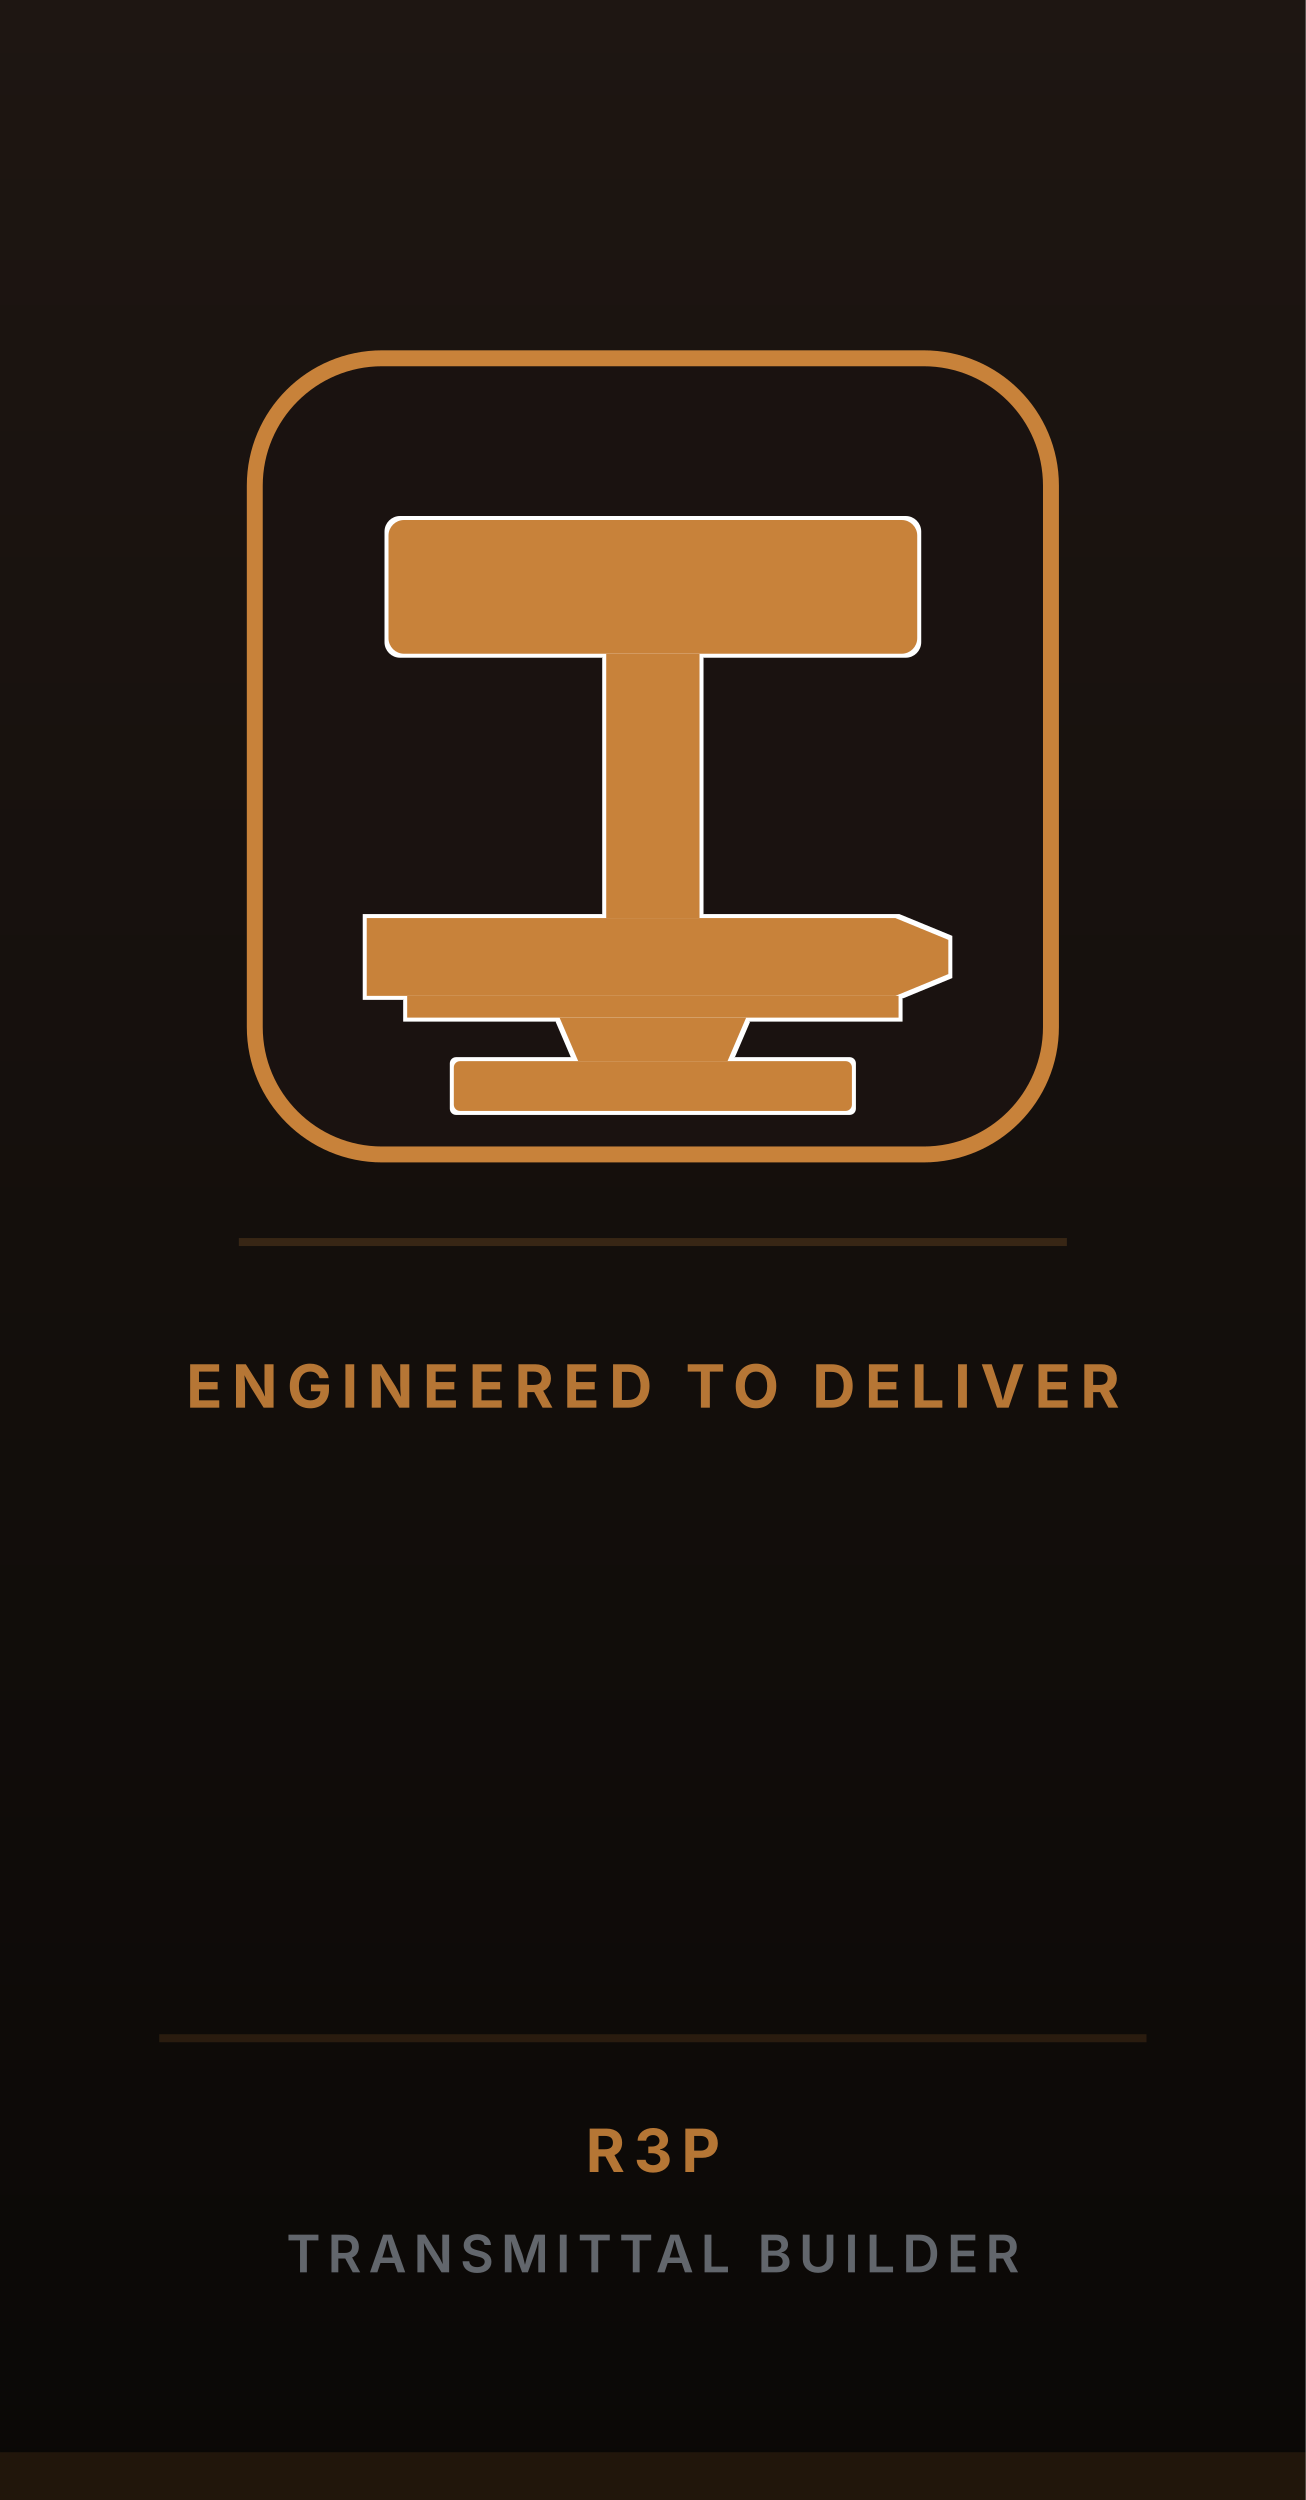
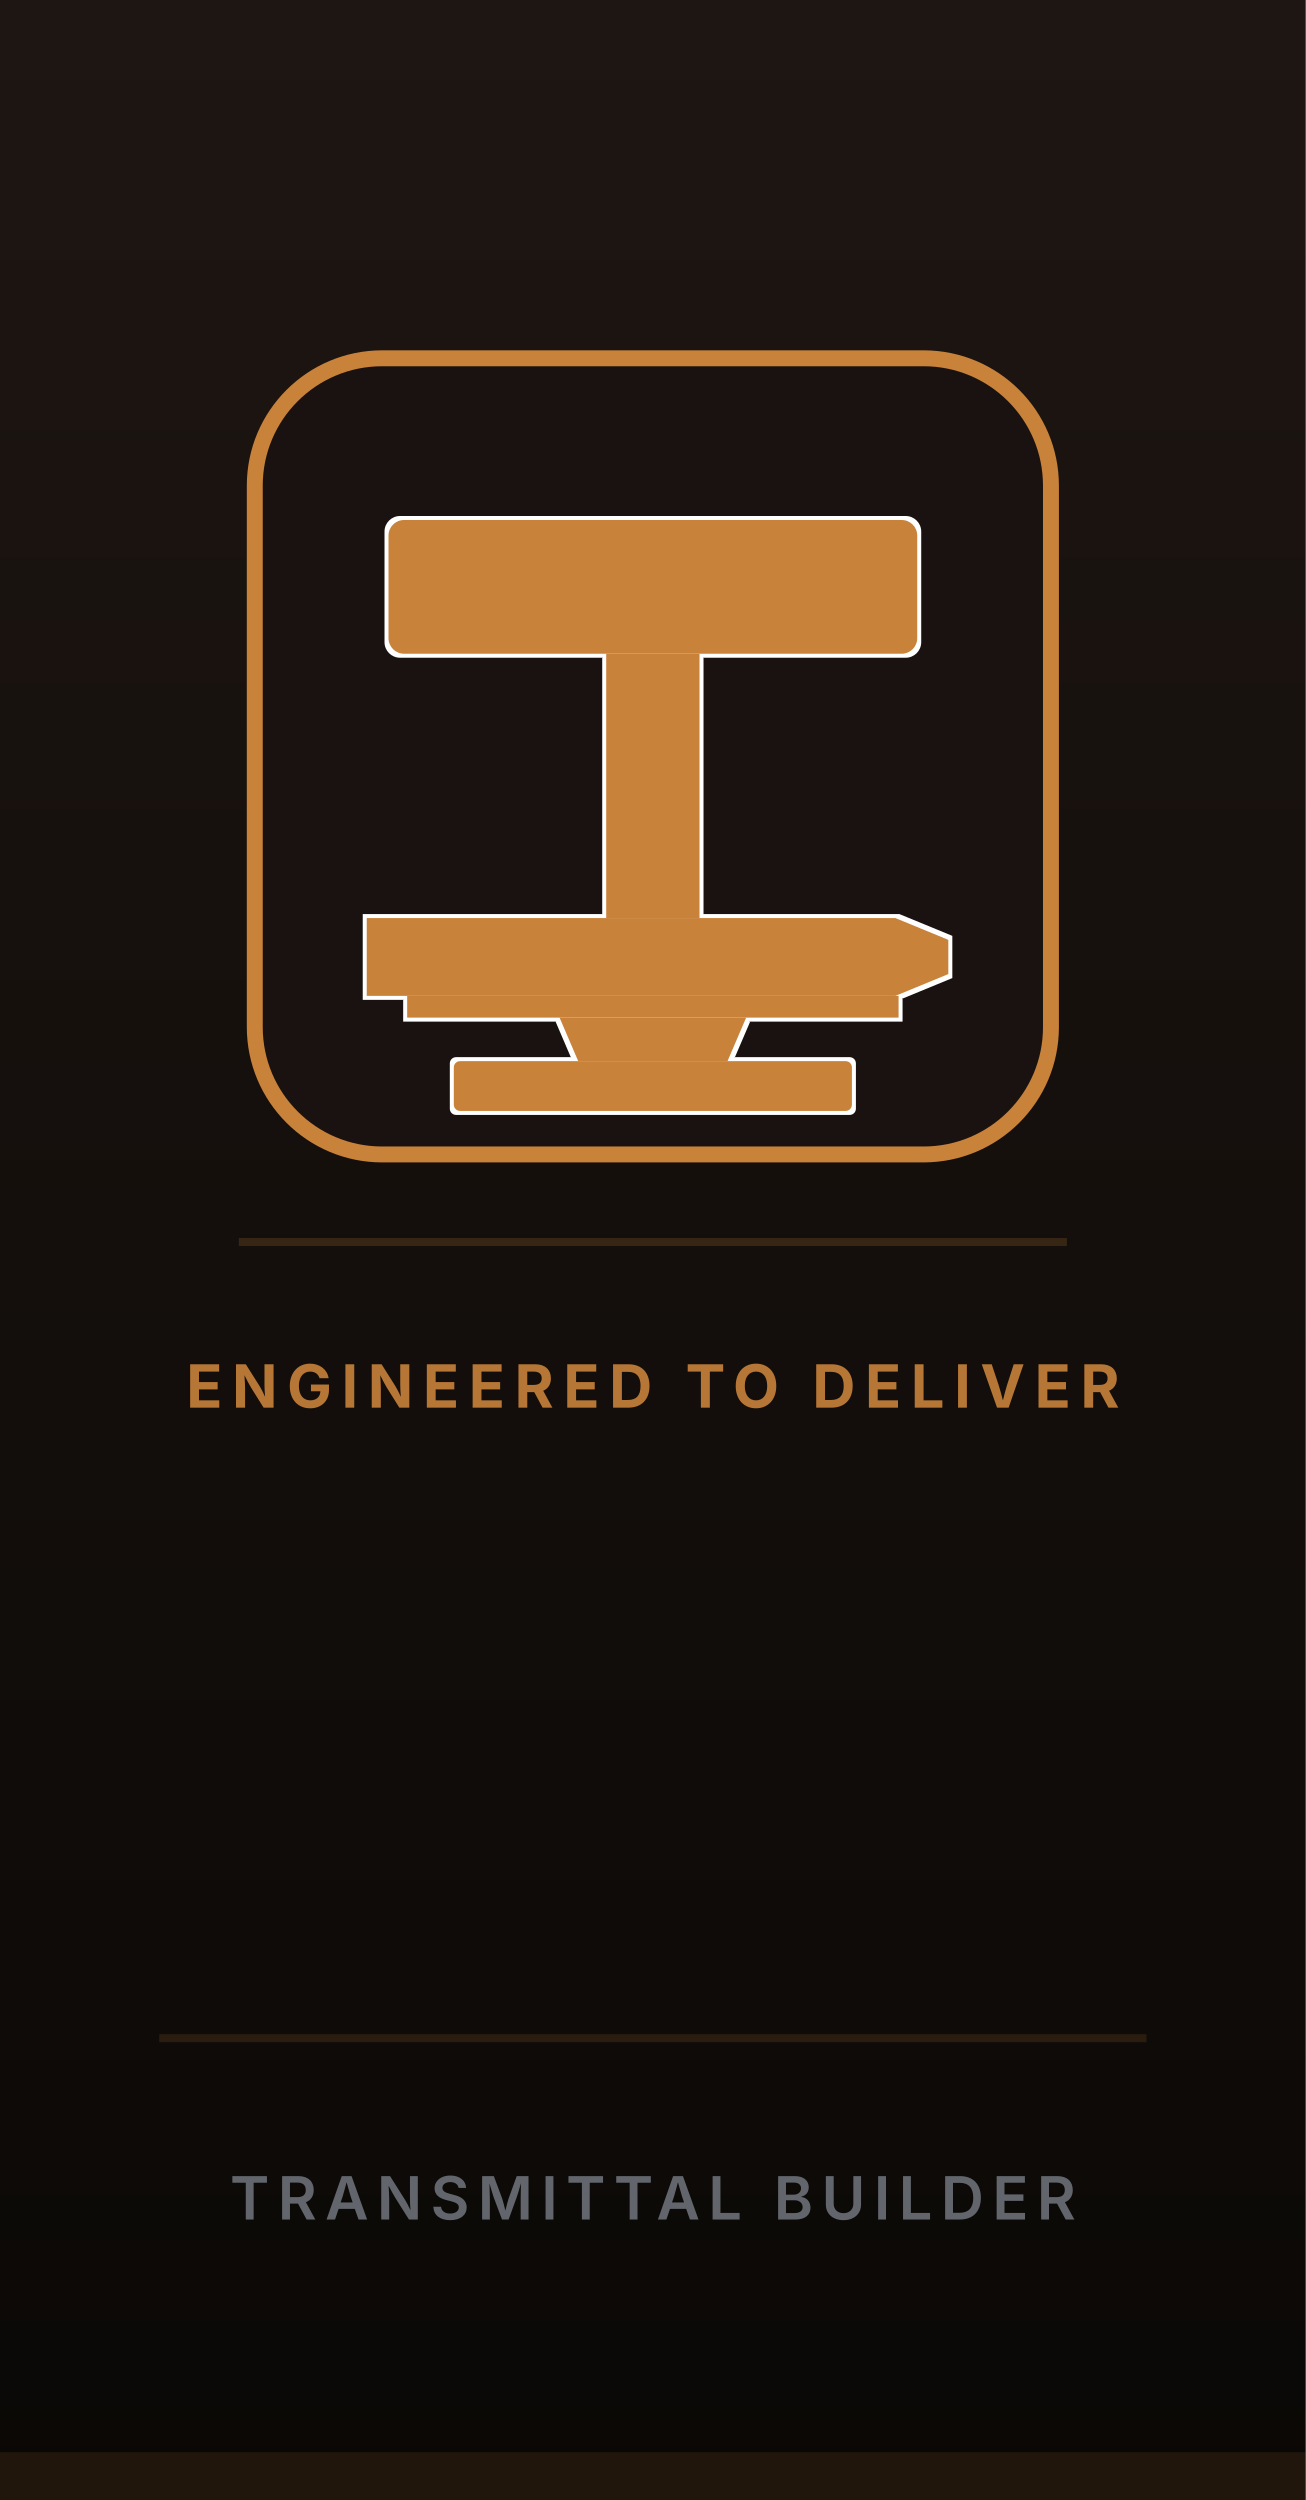
- <svg xmlns="http://www.w3.org/2000/svg" viewBox="0 0 164 314" role="img" aria-label="R3P Transmittal Builder installer sidebar">
+ <svg xmlns="http://www.w3.org/2000/svg" viewBox="0 0 164 314" role="img" aria-label="Transmittal Builder installer sidebar">
  <defs>
    <linearGradient id="sb-bg" x1="0%" y1="0%" x2="0%" y2="100%">
      <stop offset="0%" stop-color="#1e1612" />
      <stop offset="100%" stop-color="#0a0806" />
    </linearGradient>
    <filter id="sb-outline" color-interpolation-filters="sRGB" x="-5%" y="-5%" width="110%" height="110%">
      <feMorphology operator="dilate" radius="2" in="SourceAlpha" result="thick" />
      <feFlood flood-color="#ffffff" result="white" />
      <feComposite in="white" in2="thick" operator="in" result="outline" />
      <feMerge>
        <feMergeNode in="outline" />
        <feMergeNode in="SourceGraphic" />
      </feMerge>
    </filter>
  </defs>
  <rect width="164" height="314" fill="url(#sb-bg)" />
  <rect x="32" y="45" width="100" height="100" rx="16" fill="#1a1210" stroke="#C8823A" stroke-width="2" />
  <g filter="url(#sb-outline)" transform="translate(32,45) scale(0.1953125)" fill="#C8823A">
    <rect x="86" y="104" width="340" height="86" rx="10" />
    <rect x="226" y="190" width="60" height="170" />
    <path d="M 72,360 H 412 L 446,374 L 446,396 L 412,410 H 72 Z" />
    <rect x="98" y="410" width="316" height="14" />
    <path d="M 196,424 H 316 L 304,452 H 208 Z" />
    <rect x="128" y="452" width="256" height="32" rx="4" />
  </g>
  <line x1="30" y1="156" x2="134" y2="156" stroke="rgba(200,130,58,0.2)" stroke-width="1" />
  <text x="82" y="174" text-anchor="middle" dominant-baseline="middle" font-family="Inter, system-ui, sans-serif" font-size="7.5" font-weight="700" font-variant="small-caps" letter-spacing="0.16em" fill="rgba(200,130,58,0.9)">ENGINEERED TO DELIVER</text>
  <line x1="20" y1="256" x2="144" y2="256" stroke="rgba(200,130,58,0.15)" stroke-width="1" />
-   <text x="82" y="270" text-anchor="middle" dominant-baseline="middle" font-family="Inter, system-ui, sans-serif" font-size="7.5" font-weight="700" font-variant="small-caps" letter-spacing="0.15em" fill="rgba(200,130,58,0.9)">R3P</text>
-   <text x="82" y="283" text-anchor="middle" dominant-baseline="middle" font-family="Inter, system-ui, sans-serif" font-size="6.5" font-weight="600" letter-spacing="0.14em" fill="rgba(156,163,175,0.6)">TRANSMITTAL BUILDER</text>
+   <text x="82" y="276" text-anchor="middle" dominant-baseline="middle" font-family="Inter, system-ui, sans-serif" font-size="7.5" font-weight="600" letter-spacing="0.14em" fill="rgba(156,163,175,0.6)">TRANSMITTAL BUILDER</text>
  <rect x="0" y="308" width="164" height="6" fill="rgba(200,130,58,0.12)" />
</svg>
